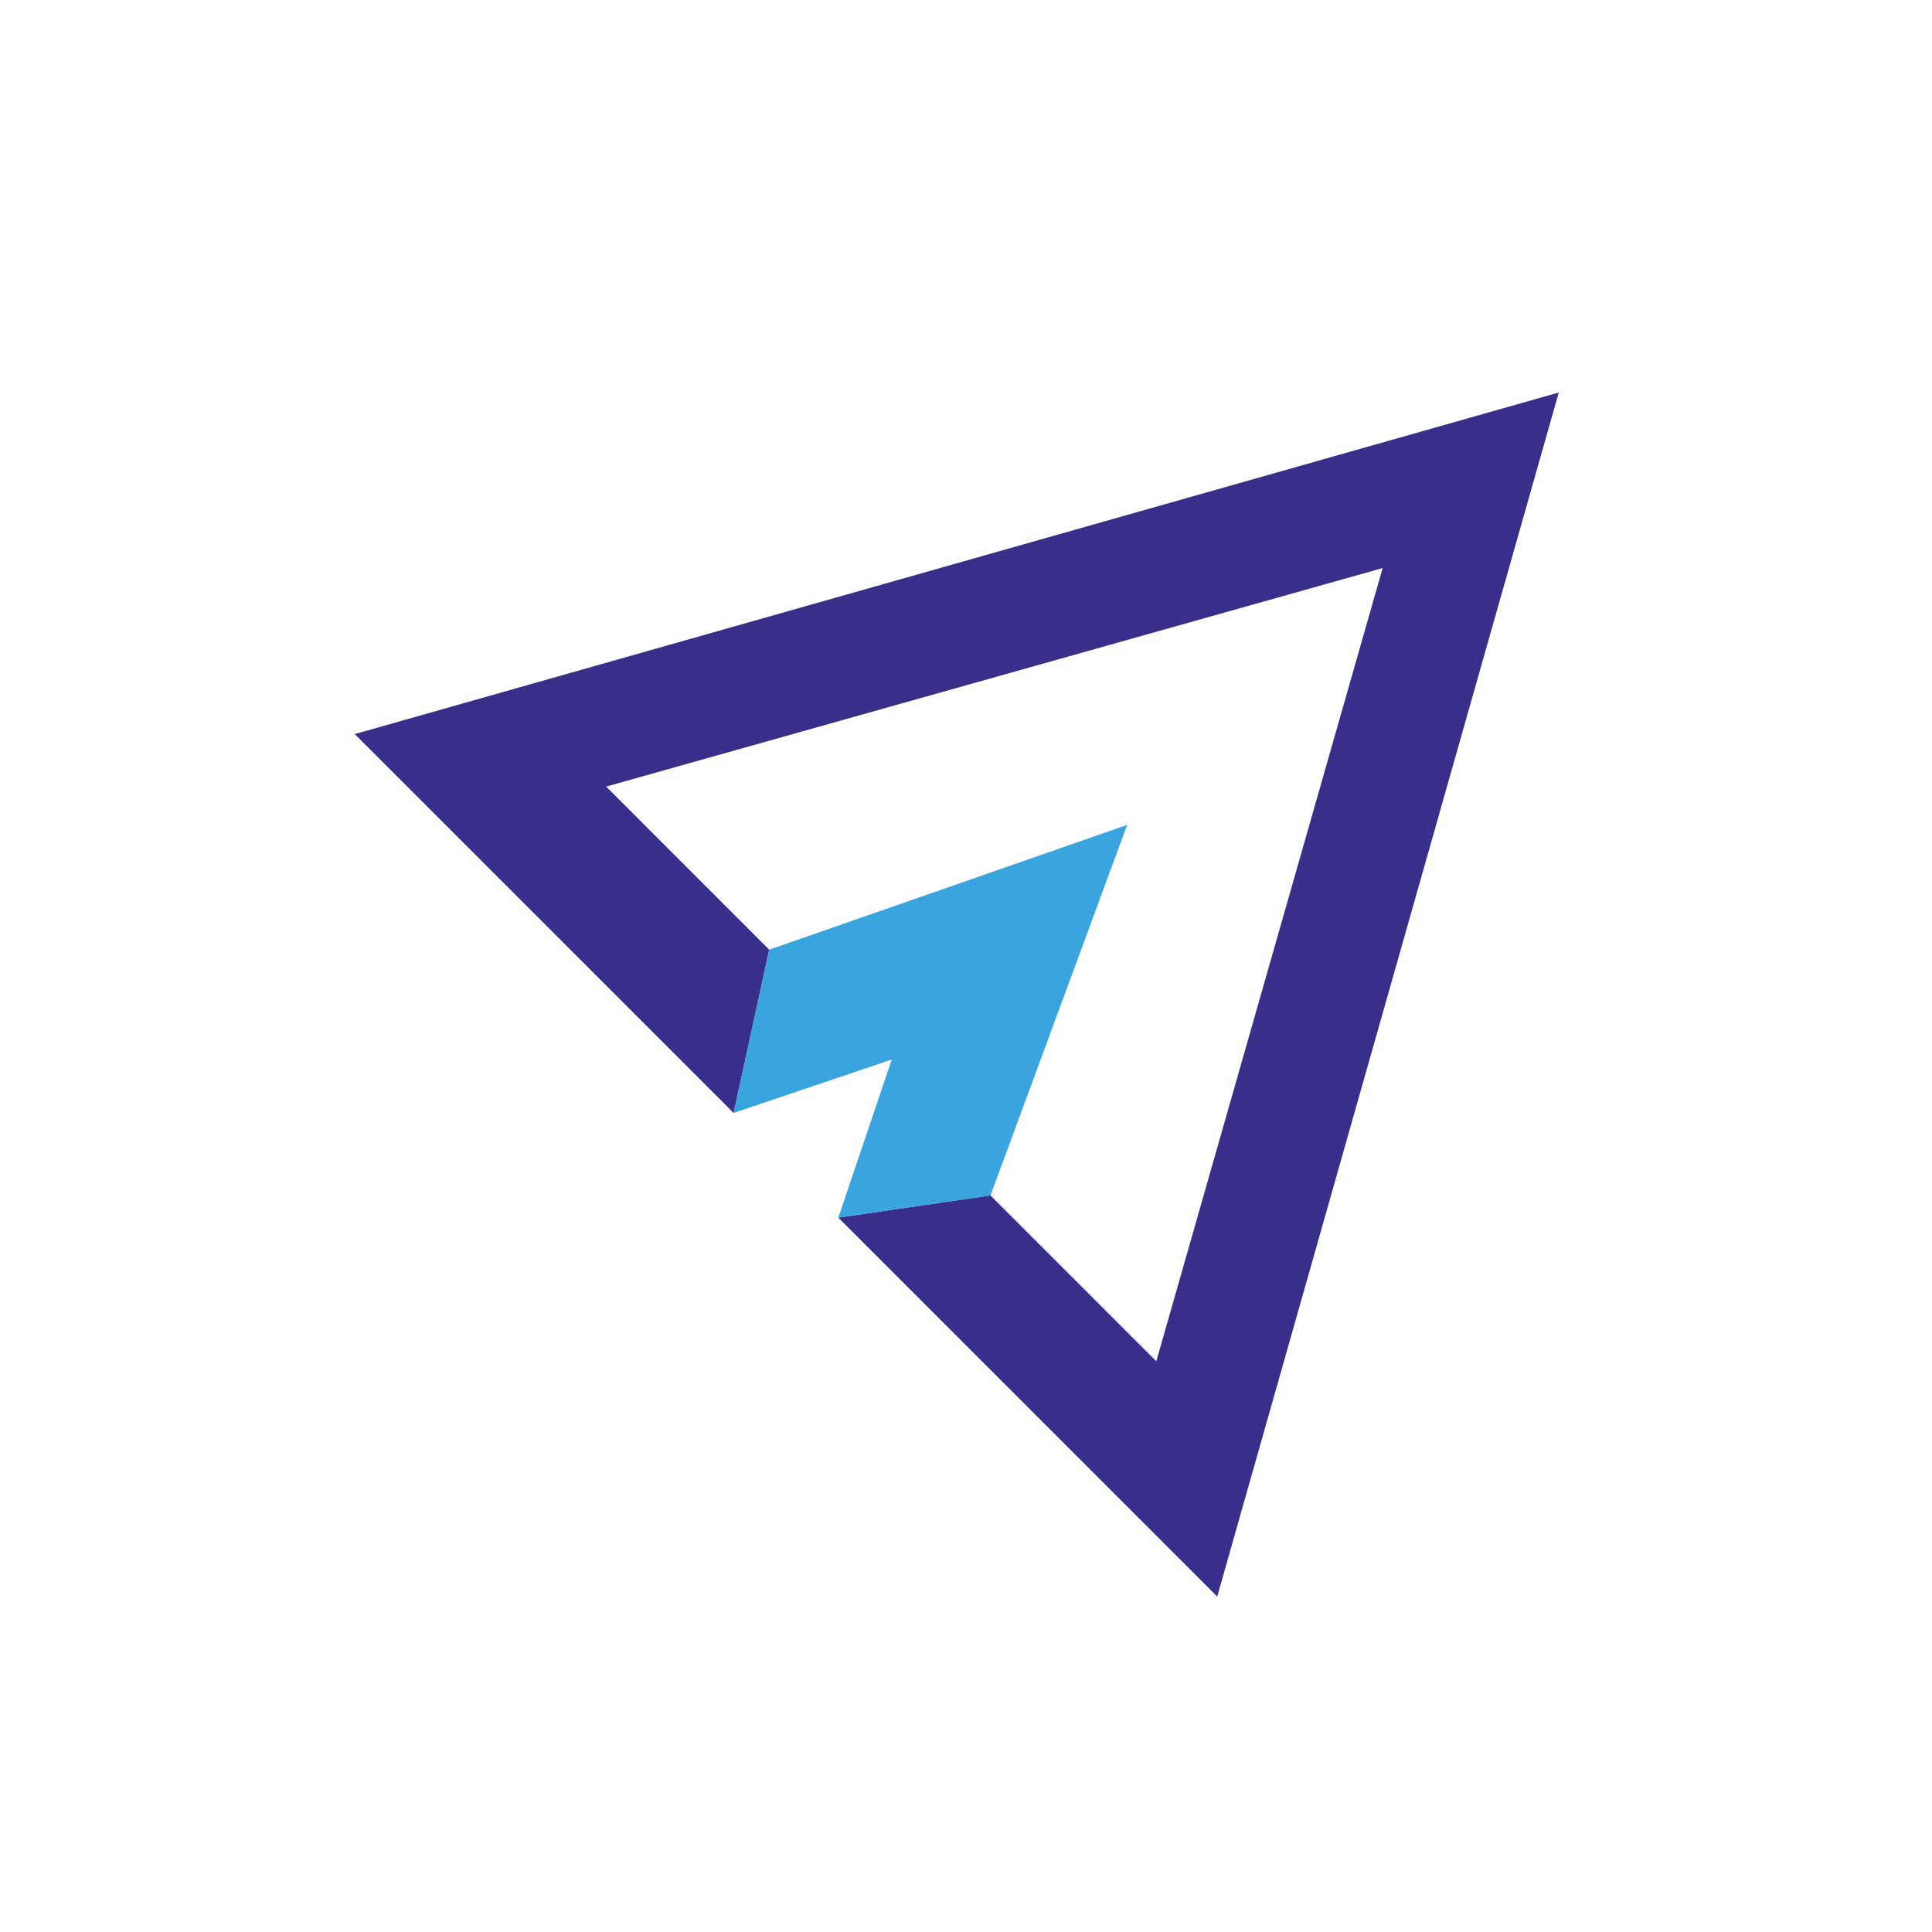
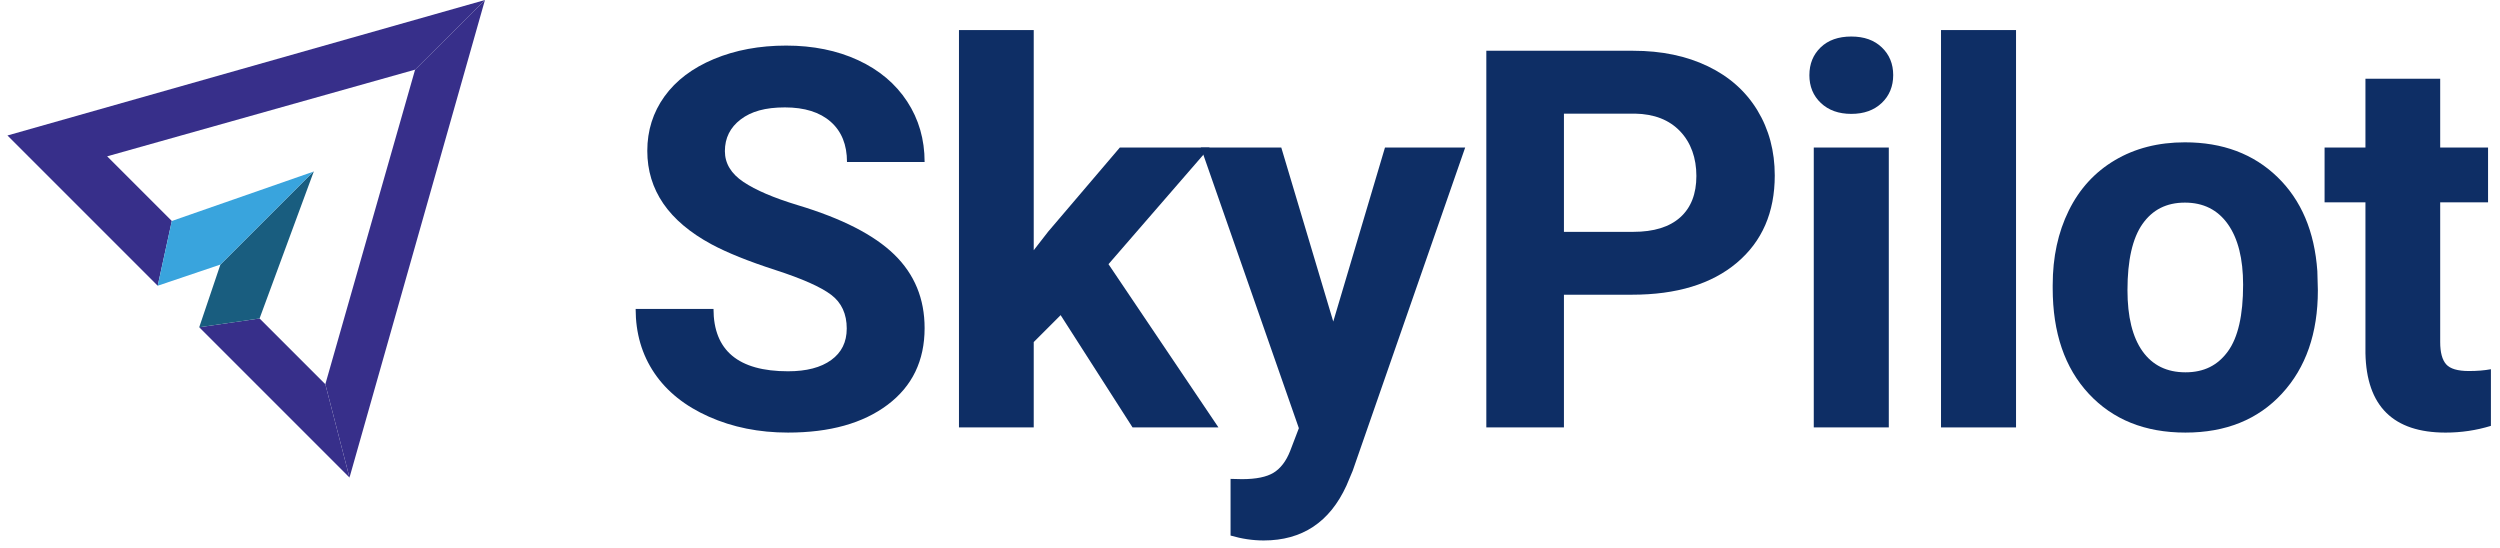
- <svg xmlns="http://www.w3.org/2000/svg" width="900" height="900" viewBox="100 0 700 700">
-   <defs>
-     <style>
-             .cls-3 { fill: #372f8a; }
-             .cls-5 { fill: #39a4dd; }
-         </style>
-   </defs>
-   <g id="abstract_paperplane" data-name="abstract paperplane">
-     <polygon class="cls-3" points="458.87 433.13 518.95 493.21 600.96 205.82 319.63 285 378.71 344.09 365.81 403.24 228.53 265.97 664.77 142.21 541.02 578.46 403.74 441.17 458.87 433.13" />
-     <line class="cls-4" x1="228.54" y1="265.97" x2="664.77" y2="142.21" />
-     <line class="cls-4" x1="319.63" y1="285.01" x2="306.6" y2="243.79" />
-     <line class="cls-4" x1="365.81" y1="403.24" x2="403.74" y2="441.17" />
-     <line class="cls-4" x1="699.21" y1="112.77" x2="298.05" y2="508.93" />
-     <polygon class="cls-5" points="458.87 433.13 508.4 298.87 378.71 344.09 365.81 403.24 423.1 383.89 403.74 441.17 458.87 433.13" />
-     <line class="cls-4" x1="600.96" y1="205.82" x2="587.93" y2="164.61" />
-     <line class="cls-4" x1="664.77" y1="142.21" x2="541.02" y2="578.46" />
-     <line class="cls-4" x1="518.95" y1="493.21" x2="541.02" y2="578.46" />
-     <line class="cls-4" x1="600.96" y1="205.82" x2="518.95" y2="493.21" />
-   </g>
+ <svg xmlns="http://www.w3.org/2000/svg" width="242" height="53" viewBox="0 0 242 53" fill="none">
+   <path d="M25.126 30.827L19.284 31.678L33.832 46.227L31.492 37.193L25.126 30.827Z" fill="#372F8A" />
+   <path d="M46.943 0.001L0.72 13.115L15.266 27.66L16.633 21.392L10.373 15.132L40.183 6.741C40.183 6.741 46.102 0.855 46.944 0.002L46.943 0.001Z" fill="#372F8A" />
+   <path d="M40.182 6.74L31.492 37.193L33.832 46.226L46.944 0C46.102 0.853 40.183 6.739 40.183 6.739L40.182 6.74Z" fill="#372F8A" />
+   <path d="M21.336 25.609L19.284 31.678L25.126 30.828L30.374 16.601L30.328 16.617L21.336 25.609Z" fill="#195D7F" />
+   <path d="M16.632 21.392L15.265 27.66L21.336 25.609L30.328 16.617L16.632 21.392Z" fill="#39A4DD" />
+   <path d="M81.965 31.808C81.965 30.389 81.464 29.3 80.462 28.54C79.461 27.78 77.657 26.979 75.053 26.136C72.448 25.293 70.386 24.462 68.868 23.645C64.727 21.408 62.658 18.394 62.658 14.605C62.658 12.635 63.213 10.878 64.323 9.333C65.434 7.79 67.028 6.583 69.106 5.715C71.185 4.847 73.518 4.413 76.105 4.413C78.693 4.413 81.03 4.884 83.067 5.827C85.103 6.77 86.685 8.102 87.812 9.821C88.938 11.541 89.502 13.493 89.502 15.681H81.989C81.989 14.012 81.464 12.714 80.412 11.786C79.359 10.859 77.882 10.396 75.979 10.396C74.076 10.396 72.716 10.784 71.697 11.561C70.679 12.337 70.169 13.36 70.169 14.628C70.169 15.814 70.766 16.807 71.96 17.608C73.153 18.409 74.911 19.16 77.232 19.862C81.505 21.147 84.619 22.742 86.572 24.645C88.525 26.548 89.502 28.918 89.502 31.757C89.502 34.912 88.308 37.388 85.921 39.182C83.534 40.977 80.32 41.874 76.28 41.874C73.475 41.874 70.922 41.361 68.617 40.334C66.312 39.308 64.555 37.902 63.345 36.115C62.135 34.328 61.53 32.259 61.53 29.905H69.067C69.067 33.928 71.472 35.94 76.279 35.94C78.066 35.94 79.459 35.577 80.461 34.851C81.464 34.125 81.964 33.111 81.964 31.809L81.965 31.808Z" fill="#0E2E65" />
+   <path d="M102.669 30.505L100.065 33.11V41.374H92.828V2.91H100.065V24.221L101.467 22.417L108.403 14.278H117.093L107.302 25.572L117.945 41.373H109.631L102.669 30.504V30.505Z" fill="#0E2E65" />
+   <path d="M129.058 31.132L134.067 14.279H141.83L130.937 45.581L130.336 47.008C128.717 50.547 126.046 52.317 122.324 52.317C121.271 52.317 120.203 52.158 119.118 51.841V46.356L120.22 46.382C121.589 46.382 122.612 46.173 123.288 45.756C123.964 45.338 124.494 44.645 124.878 43.677L125.73 41.448L116.239 14.278H124.027L129.061 31.131L129.058 31.132Z" fill="#0E2E65" />
+   <path d="M151.389 28.528V41.375H143.876V4.914H158.099C160.837 4.914 163.246 5.415 165.324 6.416C167.401 7.417 169 8.842 170.119 10.685C171.237 12.53 171.797 14.629 171.797 16.984C171.797 20.557 170.574 23.373 168.128 25.435C165.683 27.497 162.297 28.528 157.974 28.528H151.389ZM151.389 22.443H158.1C160.087 22.443 161.601 21.975 162.645 21.041C163.687 20.106 164.21 18.771 164.21 17.034C164.21 15.298 163.684 13.804 162.632 12.703C161.58 11.602 160.128 11.034 158.275 11H151.389V22.444V22.443Z" fill="#0E2E65" />
+   <path d="M175.149 7.268C175.149 6.183 175.512 5.29 176.238 4.588C176.964 3.887 177.953 3.536 179.205 3.536C180.456 3.536 181.425 3.887 182.16 4.588C182.894 5.29 183.262 6.183 183.262 7.268C183.262 8.353 182.89 9.272 182.147 9.972C181.404 10.674 180.423 11.024 179.205 11.024C177.986 11.024 177.005 10.674 176.262 9.972C175.519 9.271 175.147 8.37 175.147 7.268H175.149ZM182.836 41.375H175.573V14.28H182.836V41.375Z" fill="#0E2E65" />
+   <path d="M195.152 41.374H187.89V2.91H195.152V41.374Z" fill="#0E2E65" />
+   <path d="M198.702 27.576C198.702 24.888 199.219 22.493 200.255 20.388C201.29 18.285 202.78 16.657 204.724 15.506C206.668 14.354 208.926 13.777 211.498 13.777C215.154 13.777 218.138 14.896 220.451 17.133C222.763 19.37 224.052 22.409 224.319 26.248L224.369 28.101C224.369 32.258 223.209 35.593 220.888 38.105C218.568 40.617 215.455 41.874 211.548 41.874C207.641 41.874 204.524 40.621 202.195 38.118C199.866 35.614 198.701 32.208 198.701 27.901V27.576H198.702ZM205.939 28.09C205.939 30.664 206.424 32.633 207.392 33.996C208.361 35.358 209.745 36.04 211.549 36.04C213.352 36.04 214.671 35.367 215.656 34.021C216.64 32.675 217.133 30.522 217.133 27.563C217.133 25.039 216.64 23.082 215.656 21.694C214.671 20.307 213.286 19.613 211.499 19.613C209.713 19.613 208.361 20.302 207.392 21.682C206.424 23.062 205.939 25.198 205.939 28.09Z" fill="#0E2E65" />
+   <path d="M236.211 7.619V14.28H240.844V19.588H236.211V33.111C236.211 34.112 236.403 34.831 236.788 35.264C237.171 35.699 237.906 35.915 238.992 35.915C239.793 35.915 240.503 35.856 241.12 35.74V41.224C239.702 41.659 238.24 41.875 236.738 41.875C231.662 41.875 229.075 39.313 228.975 34.188V19.588H225.019V14.28H228.975V7.619H236.212H236.211Z" fill="#0E2E65" />
</svg>
